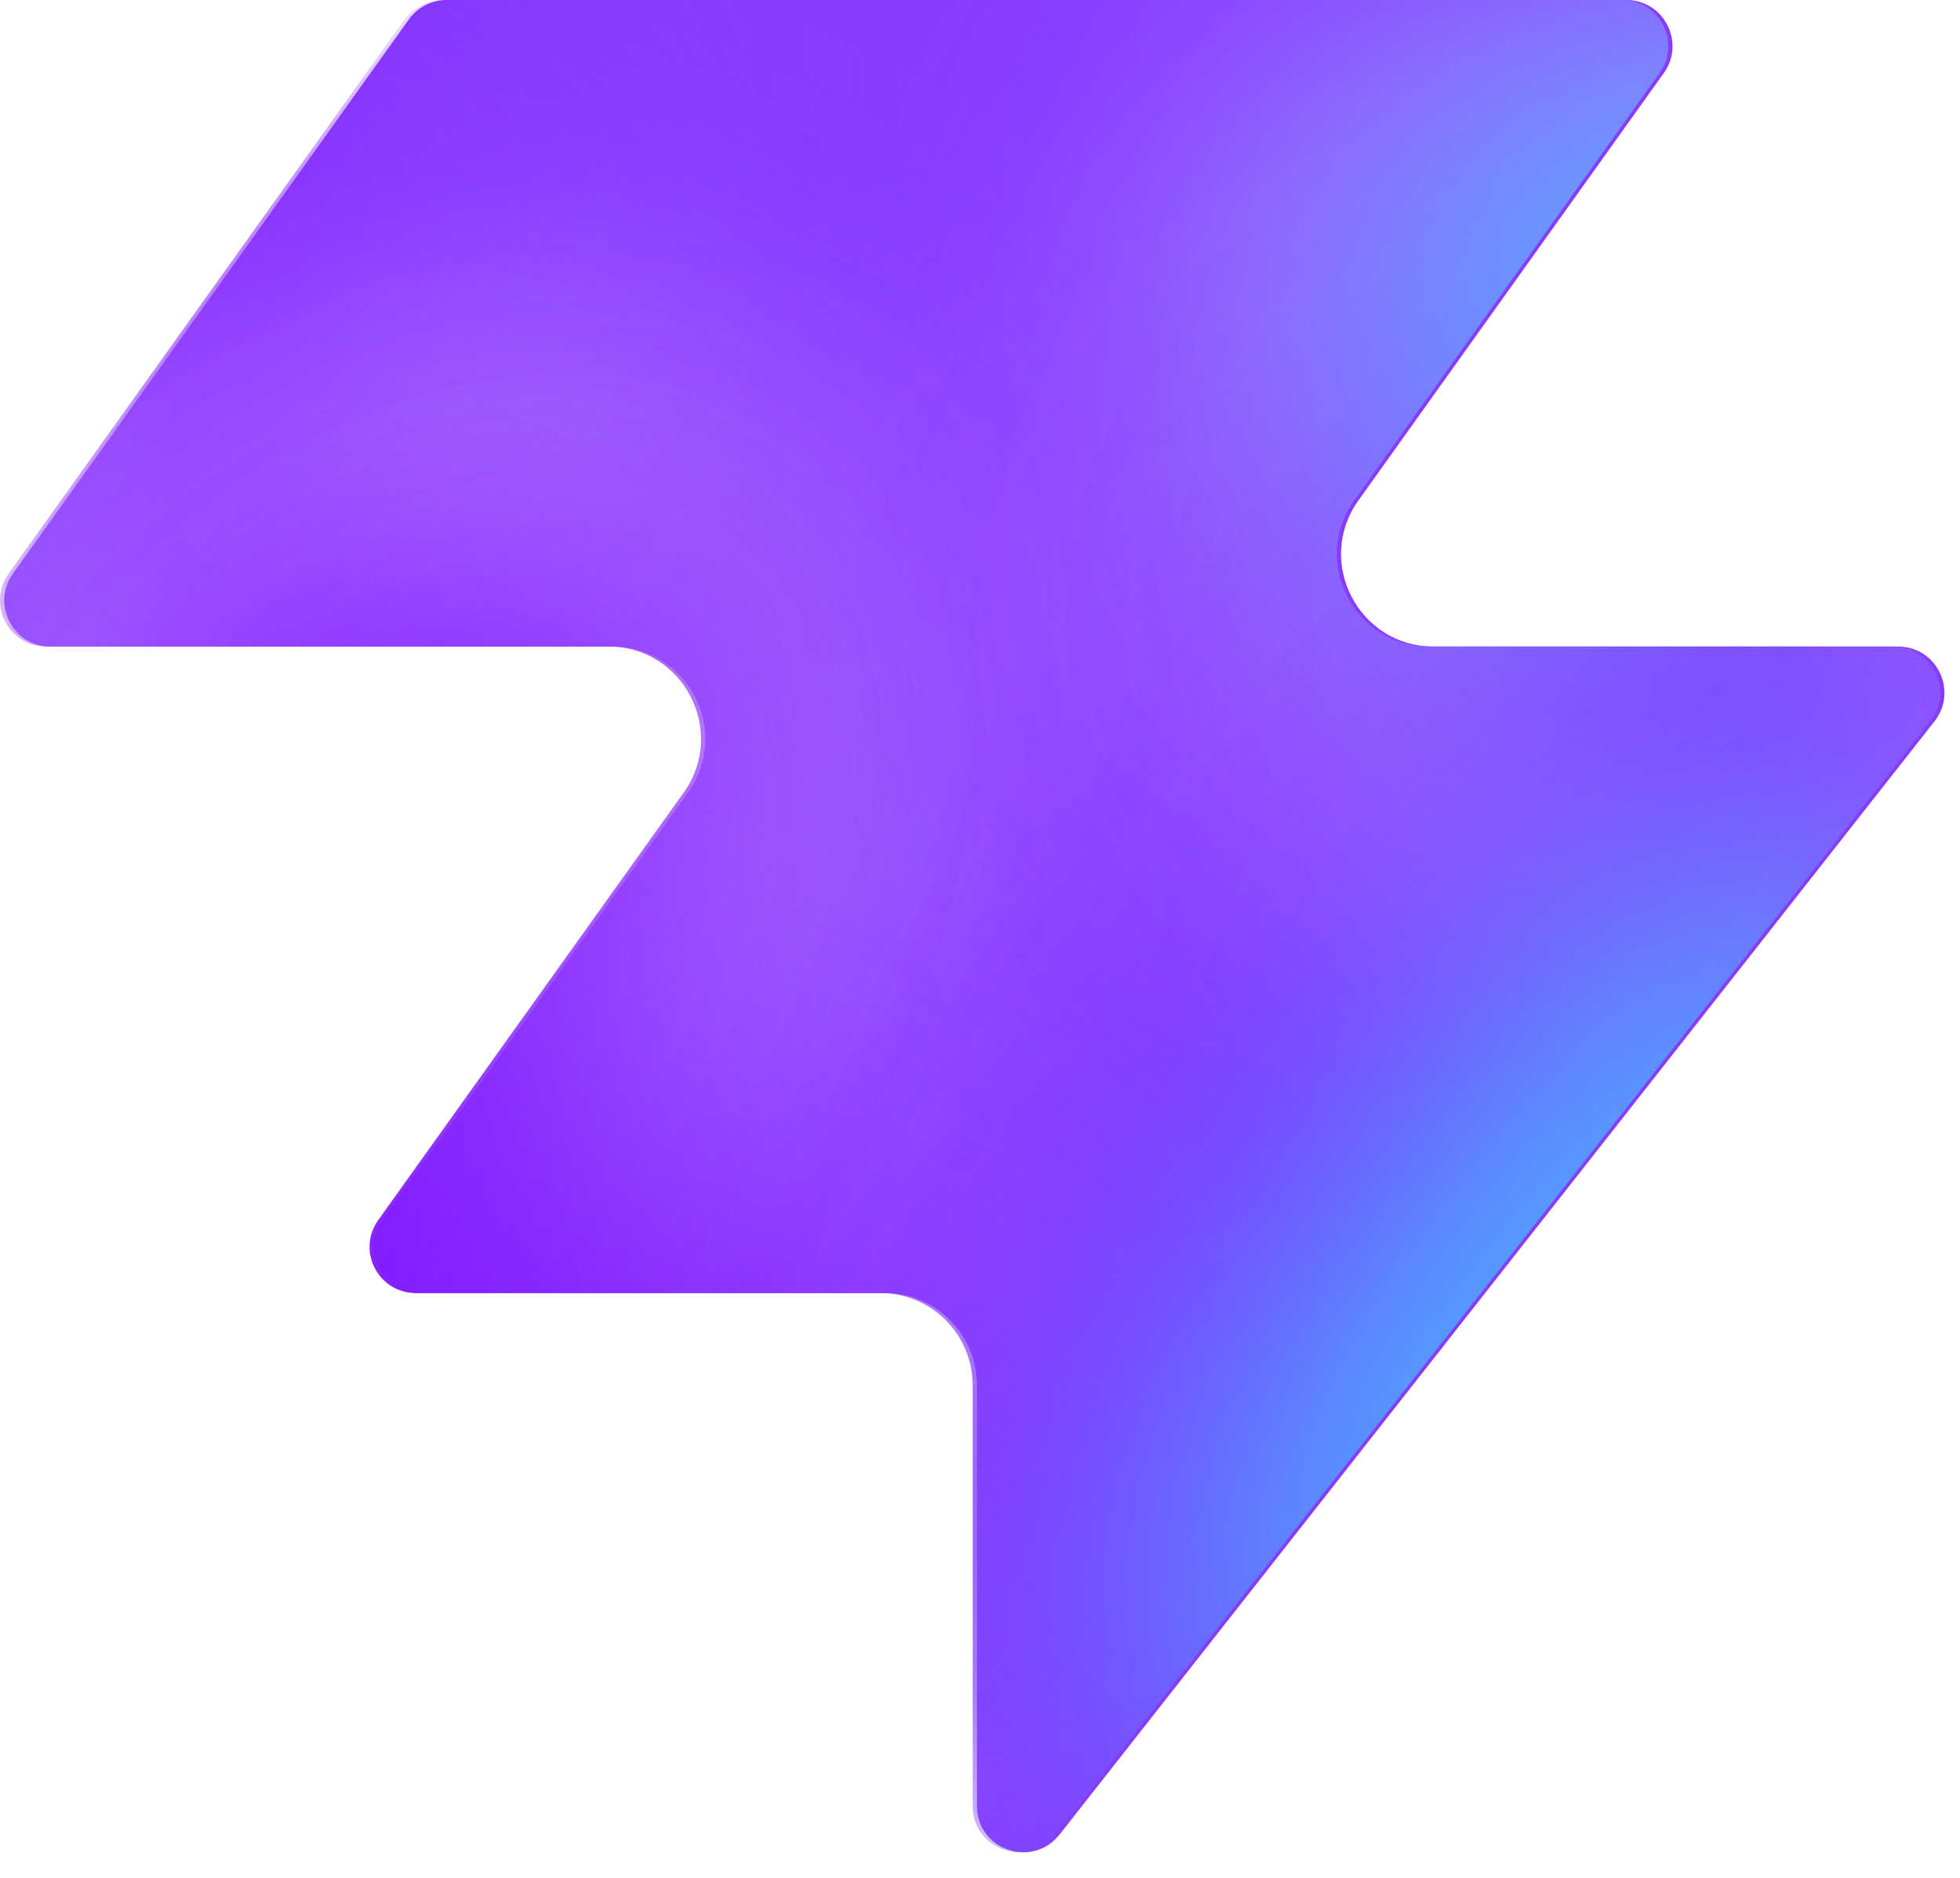
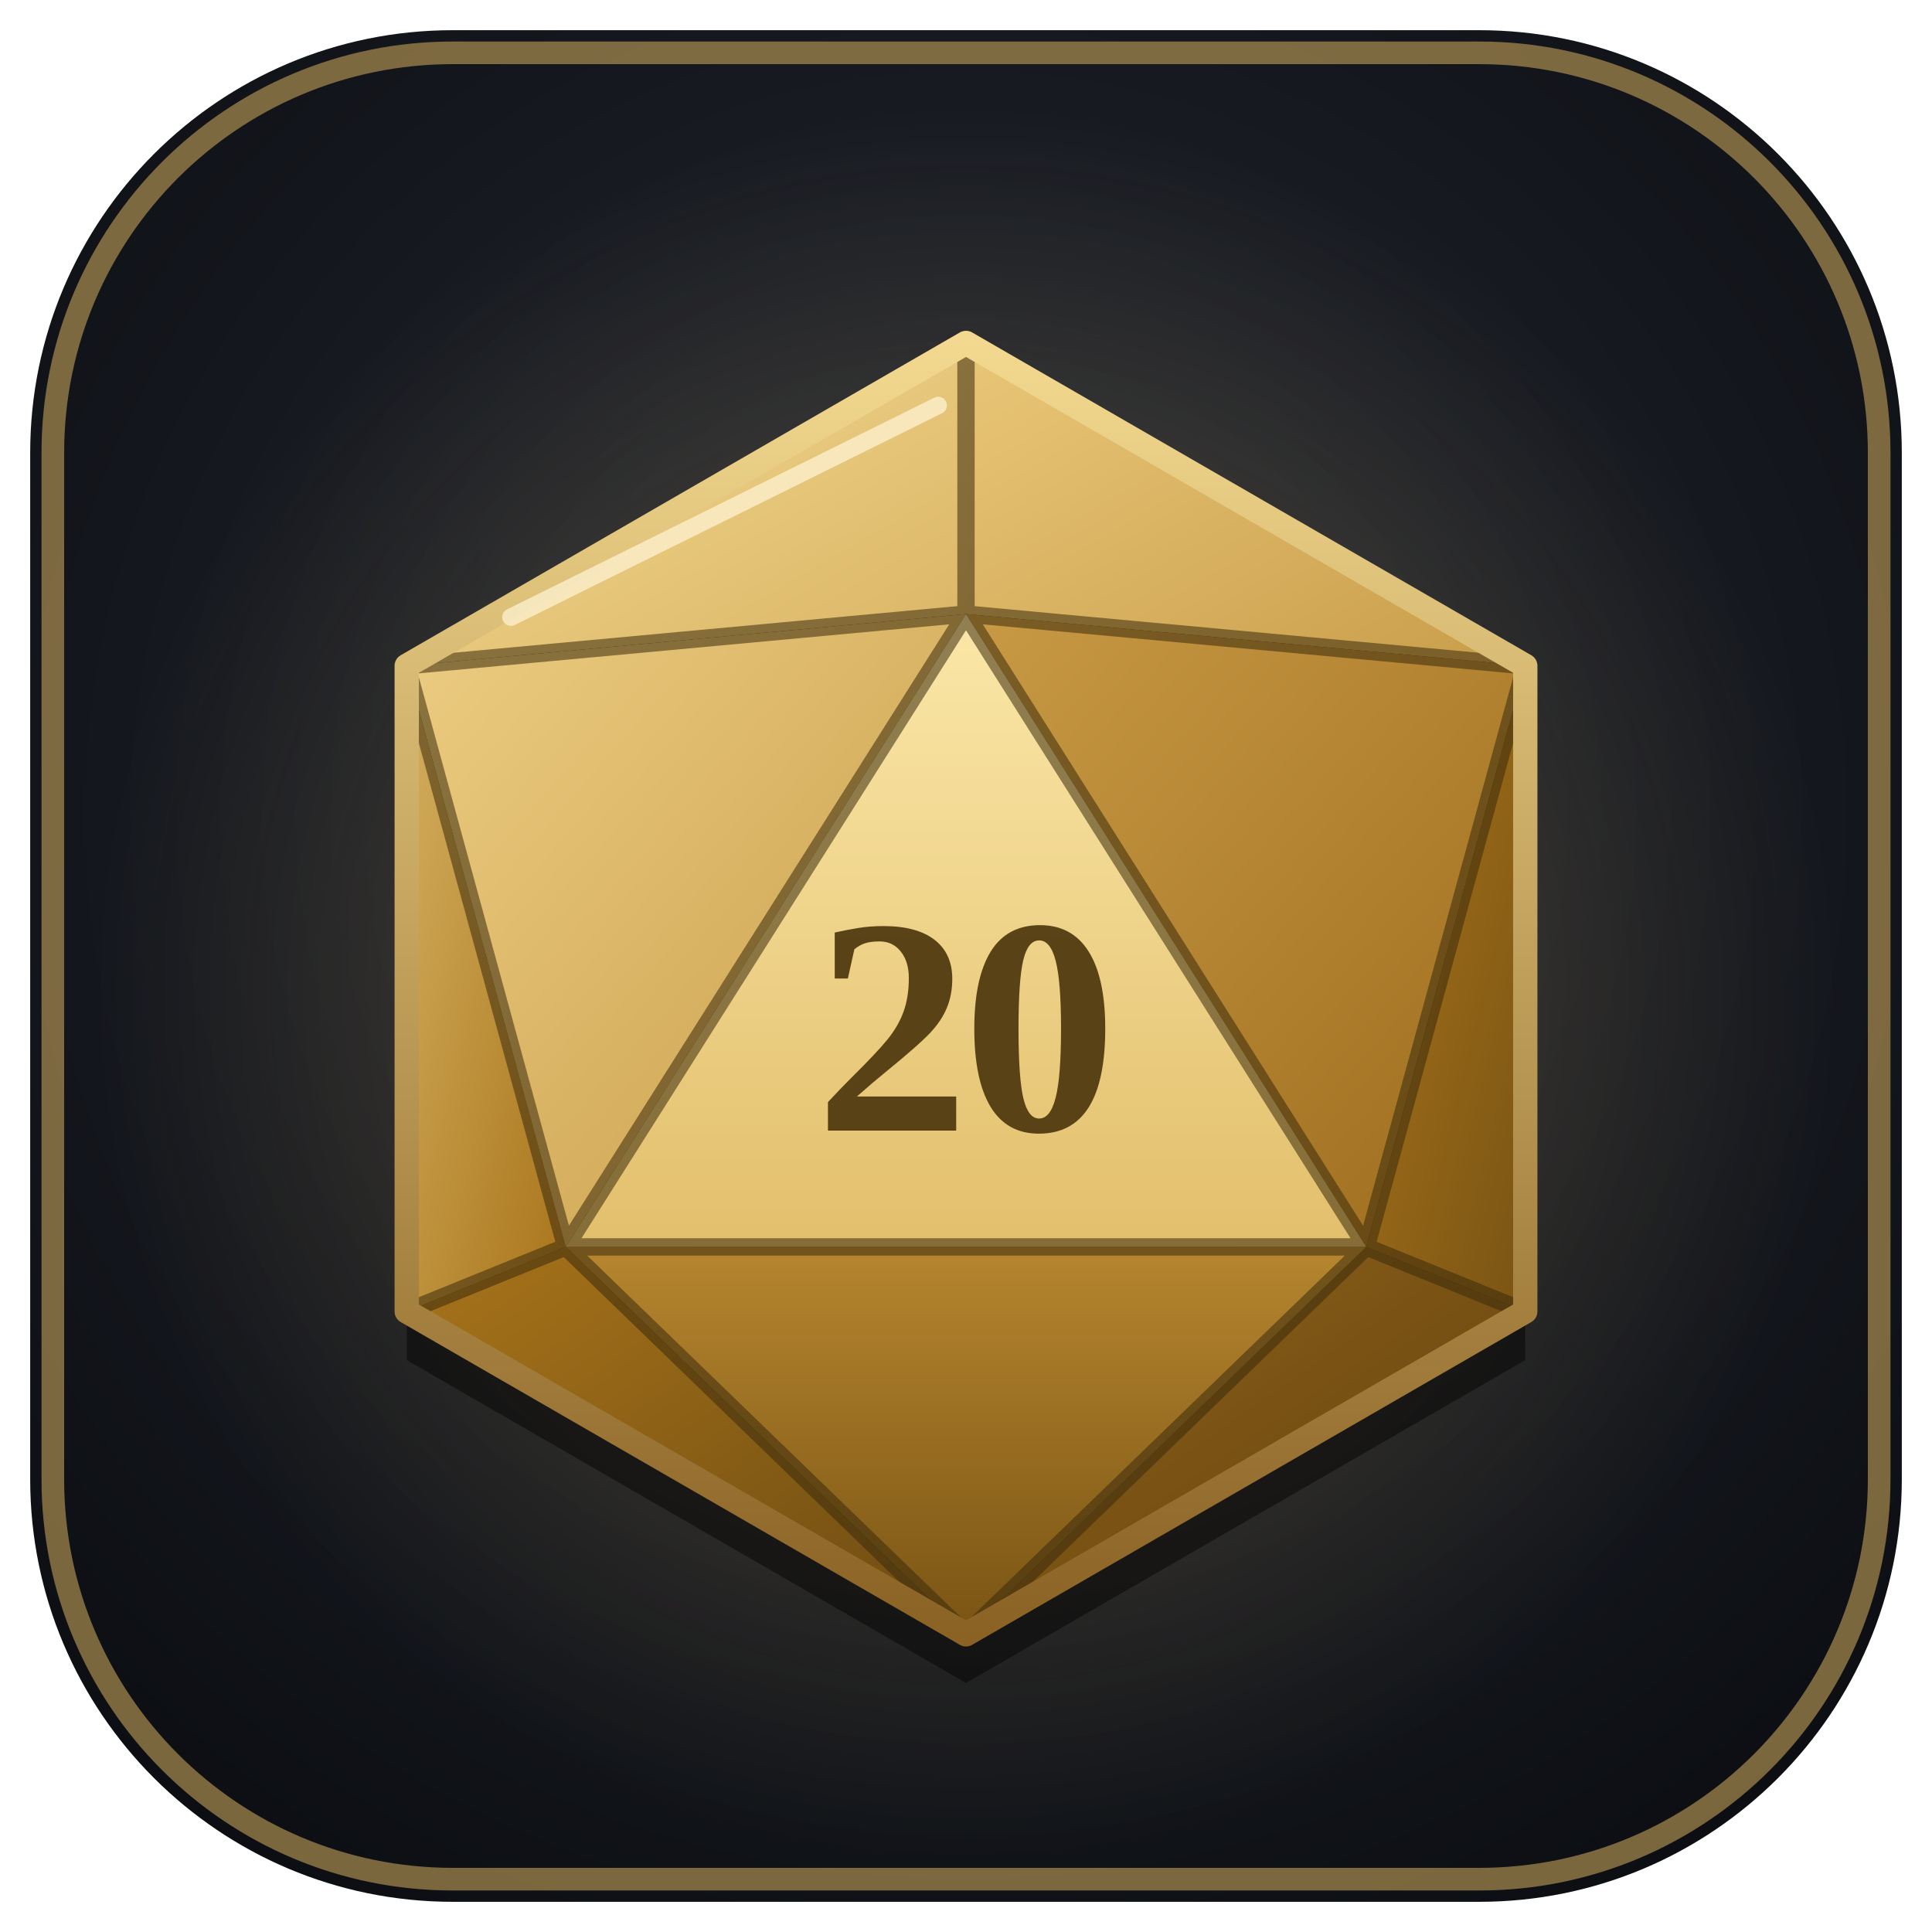
- <svg xmlns="http://www.w3.org/2000/svg" width="48" height="46" fill="none" viewBox="0 0 48 46">
-   <path fill="#863bff" d="M25.946 44.938c-.664.845-2.021.375-2.021-.698V33.937a2.26 2.26 0 0 0-2.262-2.262H10.287c-.92 0-1.456-1.04-.92-1.788l7.48-10.471c1.07-1.497 0-3.578-1.842-3.578H1.237c-.92 0-1.456-1.04-.92-1.788L10.013.474c.214-.297.556-.474.92-.474h28.894c.92 0 1.456 1.04.92 1.788l-7.48 10.471c-1.07 1.498 0 3.579 1.842 3.579h11.377c.943 0 1.473 1.088.89 1.83L25.947 44.94z" style="fill:#863bff;fill:color(display-p3 .525 .23 1);fill-opacity:1" />
-   <mask id="a" width="48" height="46" x="0" y="0" maskUnits="userSpaceOnUse" style="mask-type:alpha">
-     <path fill="#000" d="M25.842 44.938c-.664.844-2.021.375-2.021-.698V33.937a2.26 2.26 0 0 0-2.262-2.262H10.183c-.92 0-1.456-1.04-.92-1.788l7.48-10.471c1.07-1.498 0-3.579-1.842-3.579H1.133c-.92 0-1.456-1.04-.92-1.787L9.91.473c.214-.297.556-.474.92-.474h28.894c.92 0 1.456 1.04.92 1.788l-7.48 10.471c-1.07 1.498 0 3.578 1.842 3.578h11.377c.943 0 1.473 1.088.89 1.832L25.843 44.94z" style="fill:#000;fill-opacity:1" />
-   </mask>
-   <g mask="url(#a)">
-     <g filter="url(#b)">
-       <ellipse cx="5.508" cy="14.704" fill="#ede6ff" rx="5.508" ry="14.704" style="fill:#ede6ff;fill:color(display-p3 .927 .903 1);fill-opacity:1" transform="matrix(.00324 1 1 -.00324 -4.47 31.516)" />
-     </g>
-     <g filter="url(#c)">
-       <ellipse cx="10.399" cy="29.851" fill="#ede6ff" rx="10.399" ry="29.851" style="fill:#ede6ff;fill:color(display-p3 .927 .903 1);fill-opacity:1" transform="matrix(.00324 1 1 -.00324 -39.328 7.883)" />
-     </g>
-     <g filter="url(#d)">
-       <ellipse cx="5.508" cy="30.487" fill="#7e14ff" rx="5.508" ry="30.487" style="fill:#7e14ff;fill:color(display-p3 .492 .077 1);fill-opacity:1" transform="rotate(89.814 -25.913 -14.639)scale(1 -1)" />
-     </g>
-     <g filter="url(#e)">
-       <ellipse cx="5.508" cy="30.599" fill="#7e14ff" rx="5.508" ry="30.599" style="fill:#7e14ff;fill:color(display-p3 .492 .077 1);fill-opacity:1" transform="rotate(89.814 -32.644 -3.334)scale(1 -1)" />
-     </g>
-     <g filter="url(#f)">
-       <ellipse cx="5.508" cy="30.599" fill="#7e14ff" rx="5.508" ry="30.599" style="fill:#7e14ff;fill:color(display-p3 .492 .077 1);fill-opacity:1" transform="matrix(.00324 1 1 -.00324 -34.34 30.47)" />
-     </g>
-     <g filter="url(#g)">
-       <ellipse cx="14.072" cy="22.078" fill="#ede6ff" rx="14.072" ry="22.078" style="fill:#ede6ff;fill:color(display-p3 .927 .903 1);fill-opacity:1" transform="rotate(93.35 24.506 48.493)scale(-1 1)" />
-     </g>
-     <g filter="url(#h)">
-       <ellipse cx="3.47" cy="21.501" fill="#7e14ff" rx="3.47" ry="21.501" style="fill:#7e14ff;fill:color(display-p3 .492 .077 1);fill-opacity:1" transform="rotate(89.009 28.708 47.59)scale(-1 1)" />
-     </g>
-     <g filter="url(#i)">
-       <ellipse cx="3.47" cy="21.501" fill="#7e14ff" rx="3.47" ry="21.501" style="fill:#7e14ff;fill:color(display-p3 .492 .077 1);fill-opacity:1" transform="rotate(89.009 28.708 47.59)scale(-1 1)" />
-     </g>
-     <g filter="url(#j)">
-       <ellipse cx=".387" cy="8.972" fill="#7e14ff" rx="4.407" ry="29.108" style="fill:#7e14ff;fill:color(display-p3 .492 .077 1);fill-opacity:1" transform="rotate(39.51 .387 8.972)" />
-     </g>
-     <g filter="url(#k)">
-       <ellipse cx="47.523" cy="-6.092" fill="#7e14ff" rx="4.407" ry="29.108" style="fill:#7e14ff;fill:color(display-p3 .492 .077 1);fill-opacity:1" transform="rotate(37.892 47.523 -6.092)" />
-     </g>
-     <g filter="url(#l)">
-       <ellipse cx="41.412" cy="6.333" fill="#47bfff" rx="5.971" ry="9.665" style="fill:#47bfff;fill:color(display-p3 .28 .748 1);fill-opacity:1" transform="rotate(37.892 41.412 6.333)" />
-     </g>
-     <g filter="url(#m)">
-       <ellipse cx="-1.879" cy="38.332" fill="#7e14ff" rx="4.407" ry="29.108" style="fill:#7e14ff;fill:color(display-p3 .492 .077 1);fill-opacity:1" transform="rotate(37.892 -1.88 38.332)" />
-     </g>
-     <g filter="url(#n)">
-       <ellipse cx="-1.879" cy="38.332" fill="#7e14ff" rx="4.407" ry="29.108" style="fill:#7e14ff;fill:color(display-p3 .492 .077 1);fill-opacity:1" transform="rotate(37.892 -1.88 38.332)" />
-     </g>
-     <g filter="url(#o)">
-       <ellipse cx="35.651" cy="29.907" fill="#7e14ff" rx="4.407" ry="29.108" style="fill:#7e14ff;fill:color(display-p3 .492 .077 1);fill-opacity:1" transform="rotate(37.892 35.651 29.907)" />
-     </g>
-     <g filter="url(#p)">
-       <ellipse cx="38.418" cy="32.4" fill="#47bfff" rx="5.971" ry="15.297" style="fill:#47bfff;fill:color(display-p3 .28 .748 1);fill-opacity:1" transform="rotate(37.892 38.418 32.4)" />
-     </g>
+ <svg xmlns="http://www.w3.org/2000/svg" viewBox="0 0 512 512">
+   <defs>
+     <radialGradient id="bg" cx="50%" cy="42%" r="70%">
+       <stop offset="0" stop-color="#2a2f3b" />
+       <stop offset="0.55" stop-color="#171a21" />
+       <stop offset="1" stop-color="#0b0d11" />
+     </radialGradient>
+     <radialGradient id="halo" cx="50%" cy="50%" r="50%">
+       <stop offset="0" stop-color="#d4af5f" stop-opacity="0.32" />
+       <stop offset="1" stop-color="#d4af5f" stop-opacity="0" />
+     </radialGradient>
+     <linearGradient id="g-center" x1="0" y1="0" x2="0" y2="1">
+       <stop offset="0" stop-color="#fbe7a8" />
+       <stop offset="1" stop-color="#e2bf6c" />
+     </linearGradient>
+     <linearGradient id="g-top" x1="0" y1="0" x2="1" y2="1">
+       <stop offset="0" stop-color="#f6dc93" />
+       <stop offset="1" stop-color="#d9b465" />
+     </linearGradient>
+     <linearGradient id="g-topr" x1="0" y1="0" x2="1" y2="1">
+       <stop offset="0" stop-color="#e9c778" />
+       <stop offset="1" stop-color="#c99d4a" />
+     </linearGradient>
+     <linearGradient id="g-leftu" x1="0" y1="0" x2="1" y2="1">
+       <stop offset="0" stop-color="#eccd82" />
+       <stop offset="1" stop-color="#c89c49" />
+     </linearGradient>
+     <linearGradient id="g-left" x1="0" y1="0" x2="1" y2="1">
+       <stop offset="0" stop-color="#d4af5f" />
+       <stop offset="1" stop-color="#a8741a" />
+     </linearGradient>
+     <linearGradient id="g-right" x1="0" y1="0" x2="1" y2="1">
+       <stop offset="0" stop-color="#c99a45" />
+       <stop offset="1" stop-color="#9c6c1d" />
+     </linearGradient>
+     <linearGradient id="g-rightd" x1="0" y1="0" x2="1" y2="1">
+       <stop offset="0" stop-color="#a8741a" />
+       <stop offset="1" stop-color="#7a5414" />
+     </linearGradient>
+     <linearGradient id="g-bottomr" x1="0" y1="0" x2="1" y2="1">
+       <stop offset="0" stop-color="#936419" />
+       <stop offset="1" stop-color="#5e400f" />
+     </linearGradient>
+     <linearGradient id="g-bottom" x1="0" y1="0" x2="0" y2="1">
+       <stop offset="0" stop-color="#b6862f" />
+       <stop offset="1" stop-color="#7a5414" />
+     </linearGradient>
+     <linearGradient id="g-bottoml" x1="0" y1="0" x2="1" y2="1">
+       <stop offset="0" stop-color="#a8741a" />
+       <stop offset="1" stop-color="#6d4b12" />
+     </linearGradient>
+     <linearGradient id="g-rim" x1="0" y1="0" x2="0" y2="1">
+       <stop offset="0" stop-color="#f3d98f" />
+       <stop offset="1" stop-color="#8a6224" />
+     </linearGradient>
+   </defs>
+   <rect x="8" y="8" width="496" height="496" rx="112" fill="url(#bg)" />
+   <rect x="14" y="14" width="484" height="484" rx="106" fill="none" stroke="#d4af5f" stroke-opacity="0.55" stroke-width="6" />
+   <g transform="translate(256 262) scale(0.92) translate(-256 -262)">
+     <circle cx="256" cy="262" r="251" fill="url(#halo)" />
+     <polygon points="256.0,76.0 417.1,169.0 417.1,355.0 256.0,448.0 94.9,355.0 94.9,169.0" fill="#000" opacity="0.45" transform="translate(0 14)" />
+     <polygon points="94.9,169.0 256.0,76.0 256.0,154.1" fill="url(#g-top)" />
+     <polygon points="256.0,76.0 417.1,169.0 256.0,154.1" fill="url(#g-topr)" />
+     <polygon points="417.1,169.0 371.3,336.4 256.0,154.1" fill="url(#g-right)" />
+     <polygon points="417.1,169.0 417.1,355.0 371.3,336.4" fill="url(#g-rightd)" />
+     <polygon points="417.1,355.0 256.0,448.0 371.3,336.4" fill="url(#g-bottomr)" />
+     <polygon points="256.0,448.0 140.7,336.4 371.3,336.4" fill="url(#g-bottom)" />
+     <polygon points="256.0,448.0 94.9,355.0 140.7,336.4" fill="url(#g-bottoml)" />
+     <polygon points="94.9,355.0 94.9,169.0 140.7,336.4" fill="url(#g-left)" />
+     <polygon points="94.9,169.0 256.0,154.1 140.7,336.4" fill="url(#g-leftu)" />
+     <polygon points="256.0,154.1 371.3,336.4 140.7,336.4" fill="url(#g-center)" />
+     <path d="M256.0 76.0L256.0 154.1 M94.9 169.0L256.0 154.1 M417.1 169.0L256.0 154.1 M256.0 154.1L371.3 336.4 M256.0 154.1L140.7 336.4 M371.3 336.4L140.7 336.4 M417.1 169.0L371.3 336.4 M417.1 355.0L371.3 336.4 M256.0 448.0L371.3 336.4 M256.0 448.0L140.7 336.4 M94.9 355.0L140.7 336.4 M94.9 169.0L140.7 336.4" stroke="#3b2a0c" stroke-opacity="0.55" stroke-width="5" stroke-linecap="round" fill="none" />
+     <polygon points="256.0,76.0 417.1,169.0 417.1,355.0 256.0,448.0 94.9,355.0 94.9,169.0" fill="none" stroke="url(#g-rim)" stroke-width="7" stroke-linejoin="round" />
+     <path d="M124.9 155.0 L248.0 94.0" stroke="#fff6d8" stroke-opacity="0.7" stroke-width="5" stroke-linecap="round" />
+     <text x="256" y="302.9" text-anchor="middle" font-family="Georgia, 'Times New Roman', serif" font-weight="700" font-size="89" fill="#4a330b" fill-opacity="0.9" letter-spacing="-2">20</text>
  </g>
-   <defs>
-     <filter id="b" width="60.045" height="41.654" x="-19.77" y="16.149" color-interpolation-filters="sRGB" filterUnits="userSpaceOnUse">
-       <feFlood flood-opacity="0" result="BackgroundImageFix" />
-       <feBlend in="SourceGraphic" in2="BackgroundImageFix" result="shape" />
-       <feGaussianBlur result="effect1_foregroundBlur_2002_17158" stdDeviation="7.659" />
-     </filter>
-     <filter id="c" width="90.34" height="51.437" x="-54.613" y="-7.533" color-interpolation-filters="sRGB" filterUnits="userSpaceOnUse">
-       <feFlood flood-opacity="0" result="BackgroundImageFix" />
-       <feBlend in="SourceGraphic" in2="BackgroundImageFix" result="shape" />
-       <feGaussianBlur result="effect1_foregroundBlur_2002_17158" stdDeviation="7.659" />
-     </filter>
-     <filter id="d" width="79.355" height="29.4" x="-49.64" y="2.03" color-interpolation-filters="sRGB" filterUnits="userSpaceOnUse">
-       <feFlood flood-opacity="0" result="BackgroundImageFix" />
-       <feBlend in="SourceGraphic" in2="BackgroundImageFix" result="shape" />
-       <feGaussianBlur result="effect1_foregroundBlur_2002_17158" stdDeviation="4.596" />
-     </filter>
-     <filter id="e" width="79.579" height="29.4" x="-45.045" y="20.029" color-interpolation-filters="sRGB" filterUnits="userSpaceOnUse">
-       <feFlood flood-opacity="0" result="BackgroundImageFix" />
-       <feBlend in="SourceGraphic" in2="BackgroundImageFix" result="shape" />
-       <feGaussianBlur result="effect1_foregroundBlur_2002_17158" stdDeviation="4.596" />
-     </filter>
-     <filter id="f" width="79.579" height="29.4" x="-43.513" y="21.178" color-interpolation-filters="sRGB" filterUnits="userSpaceOnUse">
-       <feFlood flood-opacity="0" result="BackgroundImageFix" />
-       <feBlend in="SourceGraphic" in2="BackgroundImageFix" result="shape" />
-       <feGaussianBlur result="effect1_foregroundBlur_2002_17158" stdDeviation="4.596" />
-     </filter>
-     <filter id="g" width="74.749" height="58.852" x="15.756" y="-17.901" color-interpolation-filters="sRGB" filterUnits="userSpaceOnUse">
-       <feFlood flood-opacity="0" result="BackgroundImageFix" />
-       <feBlend in="SourceGraphic" in2="BackgroundImageFix" result="shape" />
-       <feGaussianBlur result="effect1_foregroundBlur_2002_17158" stdDeviation="7.659" />
-     </filter>
-     <filter id="h" width="61.377" height="25.362" x="23.548" y="2.284" color-interpolation-filters="sRGB" filterUnits="userSpaceOnUse">
-       <feFlood flood-opacity="0" result="BackgroundImageFix" />
-       <feBlend in="SourceGraphic" in2="BackgroundImageFix" result="shape" />
-       <feGaussianBlur result="effect1_foregroundBlur_2002_17158" stdDeviation="4.596" />
-     </filter>
-     <filter id="i" width="61.377" height="25.362" x="23.548" y="2.284" color-interpolation-filters="sRGB" filterUnits="userSpaceOnUse">
-       <feFlood flood-opacity="0" result="BackgroundImageFix" />
-       <feBlend in="SourceGraphic" in2="BackgroundImageFix" result="shape" />
-       <feGaussianBlur result="effect1_foregroundBlur_2002_17158" stdDeviation="4.596" />
-     </filter>
-     <filter id="j" width="56.045" height="63.649" x="-27.636" y="-22.853" color-interpolation-filters="sRGB" filterUnits="userSpaceOnUse">
-       <feFlood flood-opacity="0" result="BackgroundImageFix" />
-       <feBlend in="SourceGraphic" in2="BackgroundImageFix" result="shape" />
-       <feGaussianBlur result="effect1_foregroundBlur_2002_17158" stdDeviation="4.596" />
-     </filter>
-     <filter id="k" width="54.814" height="64.646" x="20.116" y="-38.415" color-interpolation-filters="sRGB" filterUnits="userSpaceOnUse">
-       <feFlood flood-opacity="0" result="BackgroundImageFix" />
-       <feBlend in="SourceGraphic" in2="BackgroundImageFix" result="shape" />
-       <feGaussianBlur result="effect1_foregroundBlur_2002_17158" stdDeviation="4.596" />
-     </filter>
-     <filter id="l" width="33.541" height="35.313" x="24.641" y="-11.323" color-interpolation-filters="sRGB" filterUnits="userSpaceOnUse">
-       <feFlood flood-opacity="0" result="BackgroundImageFix" />
-       <feBlend in="SourceGraphic" in2="BackgroundImageFix" result="shape" />
-       <feGaussianBlur result="effect1_foregroundBlur_2002_17158" stdDeviation="4.596" />
-     </filter>
-     <filter id="m" width="54.814" height="64.646" x="-29.286" y="6.009" color-interpolation-filters="sRGB" filterUnits="userSpaceOnUse">
-       <feFlood flood-opacity="0" result="BackgroundImageFix" />
-       <feBlend in="SourceGraphic" in2="BackgroundImageFix" result="shape" />
-       <feGaussianBlur result="effect1_foregroundBlur_2002_17158" stdDeviation="4.596" />
-     </filter>
-     <filter id="n" width="54.814" height="64.646" x="-29.286" y="6.009" color-interpolation-filters="sRGB" filterUnits="userSpaceOnUse">
-       <feFlood flood-opacity="0" result="BackgroundImageFix" />
-       <feBlend in="SourceGraphic" in2="BackgroundImageFix" result="shape" />
-       <feGaussianBlur result="effect1_foregroundBlur_2002_17158" stdDeviation="4.596" />
-     </filter>
-     <filter id="o" width="54.814" height="64.646" x="8.244" y="-2.416" color-interpolation-filters="sRGB" filterUnits="userSpaceOnUse">
-       <feFlood flood-opacity="0" result="BackgroundImageFix" />
-       <feBlend in="SourceGraphic" in2="BackgroundImageFix" result="shape" />
-       <feGaussianBlur result="effect1_foregroundBlur_2002_17158" stdDeviation="4.596" />
-     </filter>
-     <filter id="p" width="39.409" height="43.623" x="18.713" y="10.588" color-interpolation-filters="sRGB" filterUnits="userSpaceOnUse">
-       <feFlood flood-opacity="0" result="BackgroundImageFix" />
-       <feBlend in="SourceGraphic" in2="BackgroundImageFix" result="shape" />
-       <feGaussianBlur result="effect1_foregroundBlur_2002_17158" stdDeviation="4.596" />
-     </filter>
-   </defs>
</svg>
